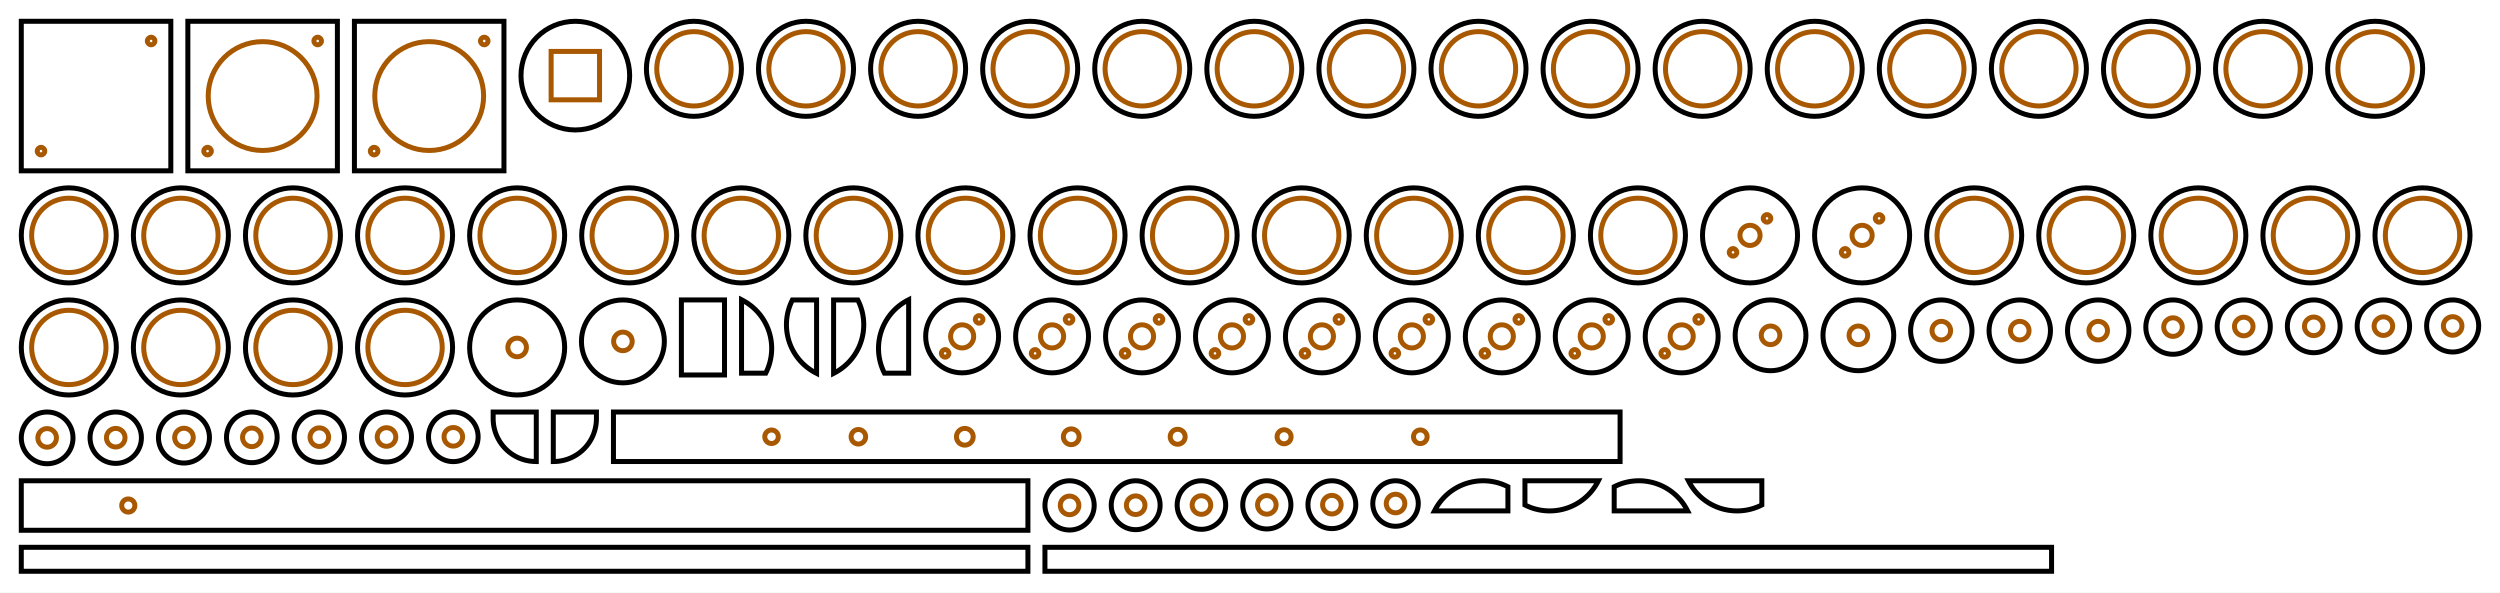
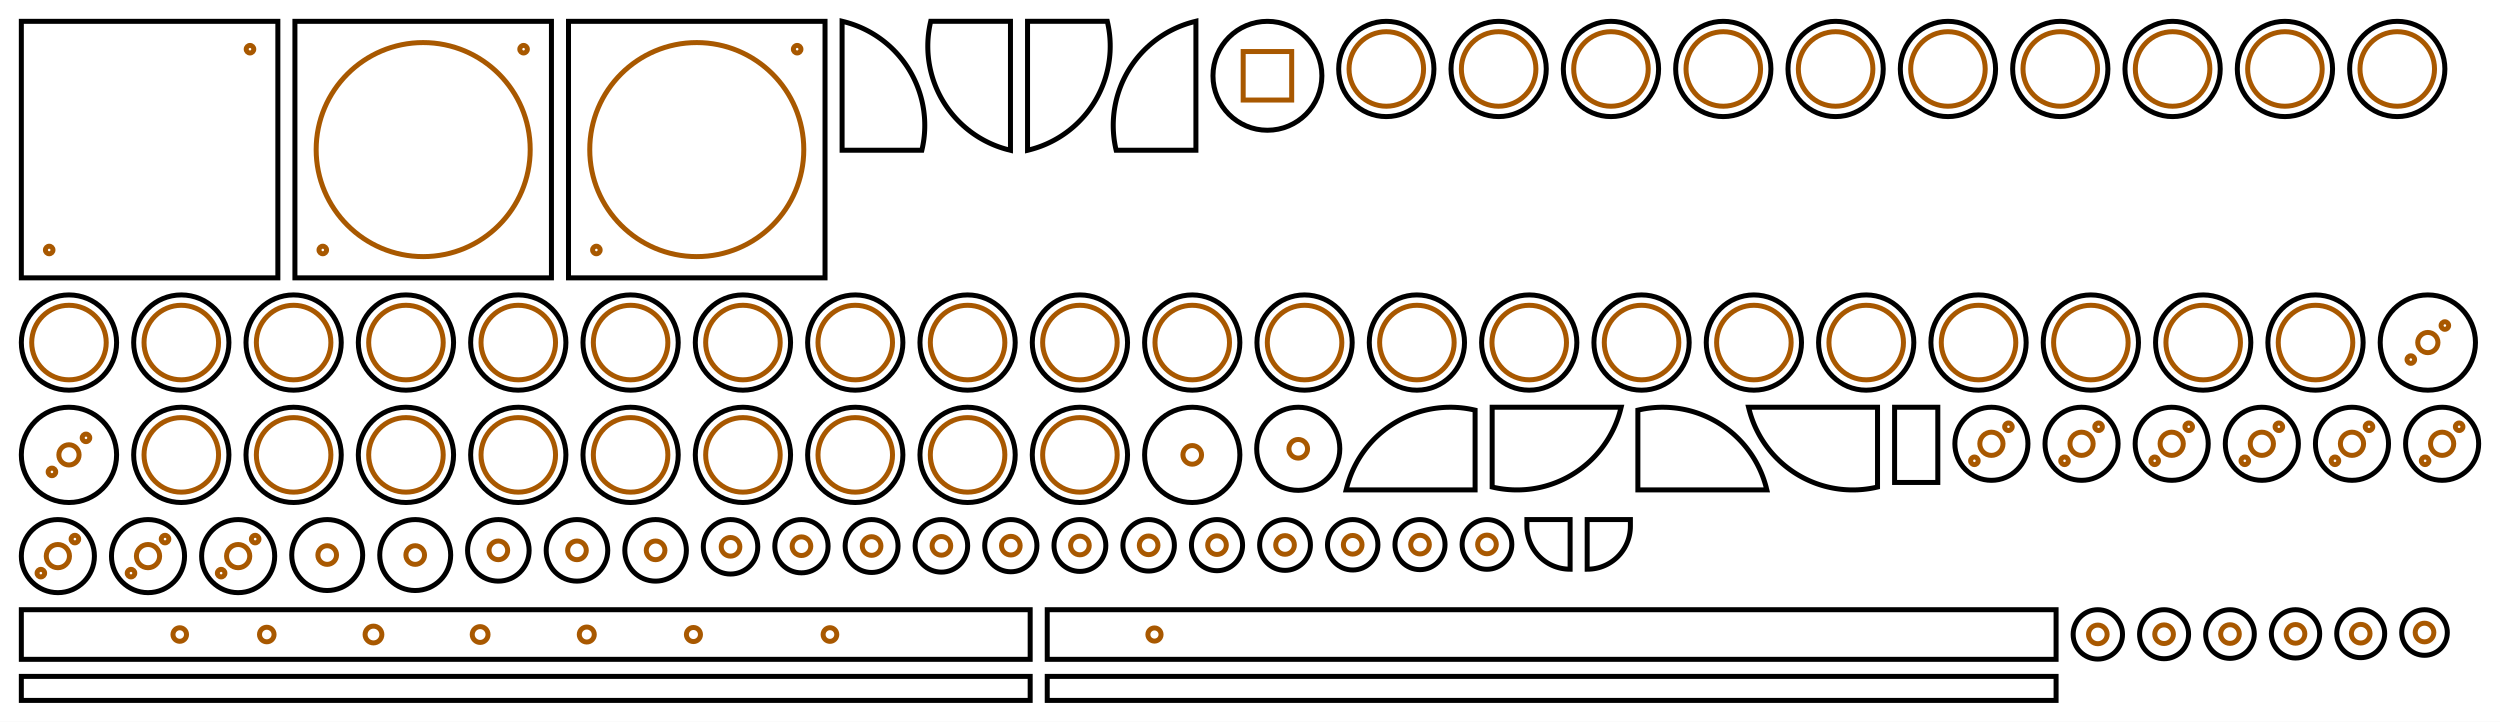
- <svg xmlns="http://www.w3.org/2000/svg" width="587.30mm" height="139.20mm" viewBox="0 0 587.30 139.20">
-   <rect x="0.0" y="0.0" width="587.3" height="139.2" fill="#ffffff" />
-   <g fill="none" stroke="#a85800" stroke-width="1.175">
-     <circle cx="35.499" cy="9.631" r="0.885" />
-     <circle cx="9.631" cy="35.499" r="0.885" />
-     <circle cx="61.695" cy="22.565" r="12.785" />
-     <circle cx="74.629" cy="9.631" r="0.885" />
-     <circle cx="48.761" cy="35.499" r="0.885" />
-     <circle cx="100.825" cy="22.565" r="12.785" />
-     <circle cx="113.759" cy="9.631" r="0.885" />
-     <circle cx="87.891" cy="35.499" r="0.885" />
-     <path d="M 140.840,12.080 L 140.840,23.450 L 129.470,23.450 L 129.470,12.080 Z" />
-     <circle cx="163.019" cy="16.165" r="8.735" />
-     <circle cx="189.349" cy="16.165" r="8.735" />
-     <circle cx="215.679" cy="16.165" r="8.735" />
-     <circle cx="242.009" cy="16.165" r="8.735" />
-     <circle cx="268.339" cy="16.165" r="8.735" />
-     <circle cx="294.669" cy="16.165" r="8.735" />
-     <circle cx="320.999" cy="16.165" r="8.735" />
-     <circle cx="347.329" cy="16.165" r="8.735" />
-     <circle cx="373.659" cy="16.165" r="8.735" />
-     <circle cx="399.989" cy="16.165" r="8.735" />
-     <circle cx="426.319" cy="16.165" r="8.735" />
-     <circle cx="452.649" cy="16.165" r="8.735" />
-     <circle cx="478.979" cy="16.165" r="8.735" />
-     <circle cx="505.309" cy="16.165" r="8.735" />
-     <circle cx="531.639" cy="16.165" r="8.735" />
-     <circle cx="557.969" cy="16.165" r="8.735" />
-     <circle cx="16.165" cy="55.295" r="8.735" />
-     <circle cx="42.495" cy="55.295" r="8.735" />
-     <circle cx="68.825" cy="55.295" r="8.735" />
-     <circle cx="95.155" cy="55.295" r="8.735" />
-     <circle cx="121.485" cy="55.295" r="8.735" />
-     <circle cx="147.815" cy="55.295" r="8.735" />
-     <circle cx="174.145" cy="55.295" r="8.735" />
-     <circle cx="200.475" cy="55.295" r="8.735" />
-     <circle cx="226.805" cy="55.295" r="8.735" />
-     <circle cx="253.135" cy="55.295" r="8.735" />
-     <circle cx="279.465" cy="55.295" r="8.735" />
-     <circle cx="305.795" cy="55.295" r="8.735" />
-     <circle cx="332.125" cy="55.295" r="8.735" />
-     <circle cx="358.455" cy="55.295" r="8.735" />
-     <circle cx="384.785" cy="55.295" r="8.735" />
-     <circle cx="411.115" cy="55.295" r="2.370" />
-     <circle cx="415.105" cy="51.305" r="0.885" />
-     <circle cx="407.125" cy="59.285" r="0.885" />
-     <circle cx="437.445" cy="55.295" r="2.370" />
-     <circle cx="441.435" cy="51.305" r="0.885" />
-     <circle cx="433.455" cy="59.285" r="0.885" />
-     <circle cx="463.775" cy="55.295" r="8.735" />
-     <circle cx="490.105" cy="55.295" r="8.735" />
-     <circle cx="516.435" cy="55.295" r="8.735" />
-     <circle cx="542.765" cy="55.295" r="8.735" />
-     <circle cx="569.095" cy="55.295" r="8.735" />
-     <circle cx="16.165" cy="81.625" r="8.735" />
-     <circle cx="42.495" cy="81.625" r="8.735" />
-     <circle cx="68.825" cy="81.625" r="8.735" />
-     <circle cx="95.155" cy="81.625" r="8.735" />
-     <circle cx="121.485" cy="81.625" r="2.185" />
-     <circle cx="146.332" cy="80.200" r="2.185" />
-     <circle cx="226.023" cy="79.025" r="2.720" />
-     <circle cx="230.012" cy="75.035" r="0.885" />
-     <circle cx="222.033" cy="83.015" r="0.885" />
-     <circle cx="247.153" cy="79.025" r="2.720" />
-     <circle cx="251.142" cy="75.035" r="0.885" />
-     <circle cx="243.163" cy="83.015" r="0.885" />
-     <circle cx="268.283" cy="79.025" r="2.720" />
-     <circle cx="272.272" cy="75.035" r="0.885" />
-     <circle cx="264.293" cy="83.015" r="0.885" />
-     <circle cx="289.413" cy="79.025" r="2.720" />
-     <circle cx="293.402" cy="75.035" r="0.885" />
-     <circle cx="285.423" cy="83.015" r="0.885" />
-     <circle cx="310.543" cy="79.025" r="2.720" />
-     <circle cx="314.532" cy="75.035" r="0.885" />
-     <circle cx="306.553" cy="83.015" r="0.885" />
-     <circle cx="331.673" cy="79.025" r="2.720" />
-     <circle cx="335.662" cy="75.035" r="0.885" />
-     <circle cx="327.683" cy="83.015" r="0.885" />
-     <circle cx="352.803" cy="79.025" r="2.720" />
-     <circle cx="356.792" cy="75.035" r="0.885" />
-     <circle cx="348.813" cy="83.015" r="0.885" />
-     <circle cx="373.933" cy="79.025" r="2.720" />
-     <circle cx="377.922" cy="75.035" r="0.885" />
-     <circle cx="369.943" cy="83.015" r="0.885" />
-     <circle cx="395.063" cy="79.025" r="2.720" />
-     <circle cx="399.052" cy="75.035" r="0.885" />
-     <circle cx="391.073" cy="83.015" r="0.885" />
-     <circle cx="415.936" cy="78.775" r="2.185" />
-     <circle cx="436.566" cy="78.775" r="2.185" />
-     <circle cx="456.051" cy="77.675" r="2.185" />
-     <circle cx="474.481" cy="77.675" r="2.185" />
-     <circle cx="492.911" cy="77.675" r="2.185" />
-     <circle cx="510.478" cy="76.844" r="2.185" />
-     <circle cx="527.101" cy="76.702" r="2.185" />
-     <circle cx="543.544" cy="76.660" r="2.185" />
-     <circle cx="559.903" cy="76.619" r="2.185" />
-     <circle cx="576.179" cy="76.577" r="2.185" />
-     <circle cx="11.076" cy="102.866" r="2.185" />
-     <circle cx="27.186" cy="102.825" r="2.185" />
-     <circle cx="43.214" cy="102.783" r="2.185" />
-     <circle cx="59.158" cy="102.742" r="2.185" />
-     <circle cx="75.019" cy="102.700" r="2.185" />
-     <circle cx="90.798" cy="102.659" r="2.185" />
-     <circle cx="106.493" cy="102.617" r="2.185" />
-     <circle cx="333.657" cy="102.605" r="1.601" />
-     <circle cx="301.657" cy="102.605" r="1.649" />
-     <circle cx="276.657" cy="102.605" r="1.757" />
-     <circle cx="251.657" cy="102.605" r="1.852" />
-     <circle cx="226.657" cy="102.605" r="1.967" />
-     <circle cx="201.647" cy="102.605" r="1.707" />
-     <circle cx="181.247" cy="102.605" r="1.587" />
-     <circle cx="30.135" cy="118.757" r="1.543" />
-     <circle cx="251.263" cy="118.728" r="2.185" />
-     <circle cx="266.792" cy="118.686" r="2.185" />
-     <circle cx="282.238" cy="118.645" r="2.185" />
-     <circle cx="297.602" cy="118.603" r="2.185" />
-     <circle cx="312.882" cy="118.562" r="2.185" />
-     <circle cx="327.839" cy="118.287" r="2.185" />
+ <svg xmlns="http://www.w3.org/2000/svg" width="586.01mm" height="169.18mm" viewBox="0 0 586.01 169.18">
+   <rect x="0.0" y="0.0" width="586.01" height="169.18" fill="#ffffff" />
+   <g fill="none" stroke="#a85800" stroke-width="1.172">
+     <circle cx="58.598" cy="11.532" r="0.885" />
+     <circle cx="11.532" cy="58.598" r="0.885" />
+     <circle cx="99.195" cy="35.065" r="25.085" />
+     <circle cx="122.728" cy="11.532" r="0.885" />
+     <circle cx="75.662" cy="58.598" r="0.885" />
+     <circle cx="163.325" cy="35.065" r="25.085" />
+     <circle cx="186.858" cy="11.532" r="0.885" />
+     <circle cx="139.792" cy="58.598" r="0.885" />
+     <path d="M 302.776,12.080 L 302.776,23.450 L 291.406,23.450 L 291.406,12.080 Z" />
+     <circle cx="324.955" cy="16.165" r="8.735" />
+     <circle cx="351.285" cy="16.165" r="8.735" />
+     <circle cx="377.615" cy="16.165" r="8.735" />
+     <circle cx="403.945" cy="16.165" r="8.735" />
+     <circle cx="430.275" cy="16.165" r="8.735" />
+     <circle cx="456.605" cy="16.165" r="8.735" />
+     <circle cx="482.935" cy="16.165" r="8.735" />
+     <circle cx="509.265" cy="16.165" r="8.735" />
+     <circle cx="535.595" cy="16.165" r="8.735" />
+     <circle cx="561.925" cy="16.165" r="8.735" />
+     <circle cx="16.165" cy="80.295" r="8.735" />
+     <circle cx="42.495" cy="80.295" r="8.735" />
+     <circle cx="68.825" cy="80.295" r="8.735" />
+     <circle cx="95.155" cy="80.295" r="8.735" />
+     <circle cx="121.485" cy="80.295" r="8.735" />
+     <circle cx="147.815" cy="80.295" r="8.735" />
+     <circle cx="174.145" cy="80.295" r="8.735" />
+     <circle cx="200.475" cy="80.295" r="8.735" />
+     <circle cx="226.805" cy="80.295" r="8.735" />
+     <circle cx="253.135" cy="80.295" r="8.735" />
+     <circle cx="279.465" cy="80.295" r="8.735" />
+     <circle cx="305.795" cy="80.295" r="8.735" />
+     <circle cx="332.125" cy="80.295" r="8.735" />
+     <circle cx="358.455" cy="80.295" r="8.735" />
+     <circle cx="384.785" cy="80.295" r="8.735" />
+     <circle cx="411.115" cy="80.295" r="8.735" />
+     <circle cx="437.445" cy="80.295" r="8.735" />
+     <circle cx="463.775" cy="80.295" r="8.735" />
+     <circle cx="490.105" cy="80.295" r="8.735" />
+     <circle cx="516.435" cy="80.295" r="8.735" />
+     <circle cx="542.765" cy="80.295" r="8.735" />
+     <circle cx="569.095" cy="80.295" r="2.370" />
+     <circle cx="573.085" cy="76.305" r="0.885" />
+     <circle cx="565.105" cy="84.285" r="0.885" />
+     <circle cx="16.165" cy="106.625" r="2.370" />
+     <circle cx="20.155" cy="102.635" r="0.885" />
+     <circle cx="12.175" cy="110.615" r="0.885" />
+     <circle cx="42.495" cy="106.625" r="8.735" />
+     <circle cx="68.825" cy="106.625" r="8.735" />
+     <circle cx="95.155" cy="106.625" r="8.735" />
+     <circle cx="121.485" cy="106.625" r="8.735" />
+     <circle cx="147.815" cy="106.625" r="8.735" />
+     <circle cx="174.145" cy="106.625" r="8.735" />
+     <circle cx="200.475" cy="106.625" r="8.735" />
+     <circle cx="226.805" cy="106.625" r="8.735" />
+     <circle cx="253.135" cy="106.625" r="8.735" />
+     <circle cx="279.465" cy="106.625" r="2.185" />
+     <circle cx="304.312" cy="105.200" r="2.185" />
+     <circle cx="466.794" cy="104.025" r="2.720" />
+     <circle cx="470.784" cy="100.035" r="0.885" />
+     <circle cx="462.804" cy="108.015" r="0.885" />
+     <circle cx="487.924" cy="104.025" r="2.720" />
+     <circle cx="491.914" cy="100.035" r="0.885" />
+     <circle cx="483.934" cy="108.015" r="0.885" />
+     <circle cx="509.054" cy="104.025" r="2.720" />
+     <circle cx="513.044" cy="100.035" r="0.885" />
+     <circle cx="505.064" cy="108.015" r="0.885" />
+     <circle cx="530.184" cy="104.025" r="2.720" />
+     <circle cx="534.174" cy="100.035" r="0.885" />
+     <circle cx="526.194" cy="108.015" r="0.885" />
+     <circle cx="551.314" cy="104.025" r="2.720" />
+     <circle cx="555.304" cy="100.035" r="0.885" />
+     <circle cx="547.324" cy="108.015" r="0.885" />
+     <circle cx="572.444" cy="104.025" r="2.720" />
+     <circle cx="576.434" cy="100.035" r="0.885" />
+     <circle cx="568.454" cy="108.015" r="0.885" />
+     <circle cx="13.565" cy="130.355" r="2.720" />
+     <circle cx="17.555" cy="126.365" r="0.885" />
+     <circle cx="9.575" cy="134.345" r="0.885" />
+     <circle cx="34.695" cy="130.355" r="2.720" />
+     <circle cx="38.685" cy="126.365" r="0.885" />
+     <circle cx="30.705" cy="134.345" r="0.885" />
+     <circle cx="55.825" cy="130.355" r="2.720" />
+     <circle cx="59.815" cy="126.365" r="0.885" />
+     <circle cx="51.835" cy="134.345" r="0.885" />
+     <circle cx="76.698" cy="130.105" r="2.185" />
+     <circle cx="97.328" cy="130.105" r="2.185" />
+     <circle cx="116.814" cy="129.005" r="2.185" />
+     <circle cx="135.244" cy="129.005" r="2.185" />
+     <circle cx="153.674" cy="129.005" r="2.185" />
+     <circle cx="171.240" cy="128.174" r="2.185" />
+     <circle cx="187.864" cy="128.032" r="2.185" />
+     <circle cx="204.306" cy="127.990" r="2.185" />
+     <circle cx="220.665" cy="127.949" r="2.185" />
+     <circle cx="236.942" cy="127.907" r="2.185" />
+     <circle cx="253.135" cy="127.866" r="2.185" />
+     <circle cx="269.245" cy="127.825" r="2.185" />
+     <circle cx="285.272" cy="127.783" r="2.185" />
+     <circle cx="301.217" cy="127.742" r="2.185" />
+     <circle cx="317.078" cy="127.700" r="2.185" />
+     <circle cx="332.856" cy="127.659" r="2.185" />
+     <circle cx="348.552" cy="127.617" r="2.185" />
+     <circle cx="194.545" cy="148.735" r="1.601" />
+     <circle cx="162.545" cy="148.735" r="1.649" />
+     <circle cx="137.545" cy="148.735" r="1.757" />
+     <circle cx="112.545" cy="148.735" r="1.852" />
+     <circle cx="87.545" cy="148.735" r="1.967" />
+     <circle cx="62.535" cy="148.735" r="1.707" />
+     <circle cx="42.135" cy="148.735" r="1.587" />
+     <circle cx="270.612" cy="148.735" r="1.543" />
+     <circle cx="491.740" cy="148.706" r="2.185" />
+     <circle cx="507.269" cy="148.664" r="2.185" />
+     <circle cx="522.715" cy="148.623" r="2.185" />
+     <circle cx="538.079" cy="148.581" r="2.185" />
+     <circle cx="553.359" cy="148.540" r="2.185" />
+     <circle cx="568.316" cy="148.265" r="2.185" />
  </g>
-   <g fill="none" stroke="#000000" stroke-width="1.175">
-     <path d="M 40.130,5.000 L 40.130,40.130 L 5.000,40.130 L 5.000,5.000 Z" />
-     <path d="M 79.260,5.000 L 79.260,40.130 L 44.130,40.130 L 44.130,5.000 Z" />
-     <path d="M 118.390,5.000 L 118.390,40.130 L 83.260,40.130 L 83.260,5.000 Z" />
-     <circle cx="135.155" cy="17.765" r="12.765" />
-     <circle cx="163.019" cy="16.165" r="11.165" />
-     <circle cx="189.349" cy="16.165" r="11.165" />
-     <circle cx="215.679" cy="16.165" r="11.165" />
-     <circle cx="242.009" cy="16.165" r="11.165" />
-     <circle cx="268.339" cy="16.165" r="11.165" />
-     <circle cx="294.669" cy="16.165" r="11.165" />
-     <circle cx="320.999" cy="16.165" r="11.165" />
-     <circle cx="347.329" cy="16.165" r="11.165" />
-     <circle cx="373.659" cy="16.165" r="11.165" />
-     <circle cx="399.989" cy="16.165" r="11.165" />
-     <circle cx="426.319" cy="16.165" r="11.165" />
-     <circle cx="452.649" cy="16.165" r="11.165" />
-     <circle cx="478.979" cy="16.165" r="11.165" />
-     <circle cx="505.309" cy="16.165" r="11.165" />
-     <circle cx="531.639" cy="16.165" r="11.165" />
-     <circle cx="557.969" cy="16.165" r="11.165" />
-     <circle cx="16.165" cy="55.295" r="11.165" />
-     <circle cx="42.495" cy="55.295" r="11.165" />
-     <circle cx="68.825" cy="55.295" r="11.165" />
-     <circle cx="95.155" cy="55.295" r="11.165" />
-     <circle cx="121.485" cy="55.295" r="11.165" />
-     <circle cx="147.815" cy="55.295" r="11.165" />
-     <circle cx="174.145" cy="55.295" r="11.165" />
-     <circle cx="200.475" cy="55.295" r="11.165" />
-     <circle cx="226.805" cy="55.295" r="11.165" />
-     <circle cx="253.135" cy="55.295" r="11.165" />
-     <circle cx="279.465" cy="55.295" r="11.165" />
-     <circle cx="305.795" cy="55.295" r="11.165" />
-     <circle cx="332.125" cy="55.295" r="11.165" />
-     <circle cx="358.455" cy="55.295" r="11.165" />
-     <circle cx="384.785" cy="55.295" r="11.165" />
-     <circle cx="411.115" cy="55.295" r="11.165" />
-     <circle cx="437.445" cy="55.295" r="11.165" />
-     <circle cx="463.775" cy="55.295" r="11.165" />
-     <circle cx="490.105" cy="55.295" r="11.165" />
-     <circle cx="516.435" cy="55.295" r="11.165" />
-     <circle cx="542.765" cy="55.295" r="11.165" />
-     <circle cx="569.095" cy="55.295" r="11.165" />
-     <circle cx="16.165" cy="81.625" r="11.165" />
-     <circle cx="42.495" cy="81.625" r="11.165" />
-     <circle cx="68.825" cy="81.625" r="11.165" />
-     <circle cx="95.155" cy="81.625" r="11.165" />
-     <circle cx="121.485" cy="81.625" r="11.165" />
-     <circle cx="146.332" cy="80.200" r="9.740" />
-     <path d="M 160.072,70.460 L 170.202,70.460 L 170.202,88.090 L 160.072,88.090 Z" />
-     <path d="M 174.202,87.664 L 174.202,70.418 L 174.592,70.622 L 174.884,70.785 L 175.171,70.956 L 175.454,71.134 L 175.732,71.319 L 176.005,71.511 L 176.274,71.711 L 176.536,71.917 L 176.793,72.131 L 177.045,72.351 L 177.291,72.577 L 177.530,72.810 L 177.764,73.049 L 177.991,73.294 L 178.212,73.545 L 178.426,73.802 L 178.633,74.064 L 178.833,74.331 L 179.027,74.604 L 179.213,74.882 L 179.391,75.164 L 179.563,75.451 L 179.726,75.742 L 179.882,76.038 L 180.031,76.337 L 180.171,76.641 L 180.303,76.947 L 180.428,77.258 L 180.544,77.571 L 180.651,77.887 L 180.751,78.206 L 180.842,78.528 L 180.925,78.852 L 180.999,79.177 L 181.065,79.505 L 181.122,79.834 L 181.170,80.165 L 181.210,80.497 L 181.241,80.830 L 181.263,81.163 L 181.277,81.497 L 181.282,81.831 L 181.278,82.165 L 181.265,82.499 L 181.244,82.833 L 181.214,83.165 L 181.175,83.497 L 181.127,83.828 L 181.071,84.158 L 181.006,84.485 L 180.933,84.811 L 180.851,85.136 L 180.761,85.457 L 180.662,85.777 L 180.555,86.093 L 180.440,86.407 L 180.317,86.717 L 180.185,87.025 L 180.046,87.328 L 179.881,87.664 Z" />
-     <path d="M 191.830,70.460 L 191.830,87.706 L 191.439,87.502 L 191.147,87.339 L 190.860,87.168 L 190.577,86.990 L 190.299,86.805 L 190.026,86.612 L 189.758,86.413 L 189.495,86.206 L 189.238,85.993 L 188.986,85.773 L 188.741,85.547 L 188.501,85.314 L 188.267,85.075 L 188.040,84.830 L 187.820,84.579 L 187.605,84.322 L 187.398,84.060 L 187.198,83.792 L 187.005,83.520 L 186.819,83.242 L 186.640,82.960 L 186.469,82.673 L 186.305,82.381 L 186.149,82.086 L 186.001,81.786 L 185.860,81.483 L 185.728,81.176 L 185.604,80.866 L 185.488,80.553 L 185.380,80.236 L 185.280,79.917 L 185.189,79.596 L 185.106,79.272 L 185.032,78.946 L 184.967,78.619 L 184.910,78.289 L 184.861,77.959 L 184.821,77.627 L 184.790,77.294 L 184.768,76.961 L 184.754,76.627 L 184.750,76.293 L 184.754,75.959 L 184.766,75.625 L 184.788,75.291 L 184.818,74.958 L 184.857,74.626 L 184.904,74.296 L 184.960,73.966 L 185.025,73.638 L 185.098,73.312 L 185.180,72.988 L 185.270,72.666 L 185.369,72.347 L 185.476,72.031 L 185.591,71.717 L 185.715,71.406 L 185.846,71.099 L 185.986,70.795 L 186.150,70.460 Z" />
-     <path d="M 201.509,70.460 L 201.674,70.795 L 201.813,71.099 L 201.945,71.406 L 202.068,71.717 L 202.183,72.031 L 202.290,72.347 L 202.389,72.666 L 202.479,72.988 L 202.561,73.312 L 202.634,73.638 L 202.699,73.966 L 202.755,74.296 L 202.803,74.626 L 202.842,74.958 L 202.872,75.291 L 202.893,75.625 L 202.906,75.959 L 202.910,76.293 L 202.905,76.627 L 202.891,76.961 L 202.869,77.294 L 202.838,77.627 L 202.798,77.959 L 202.750,78.289 L 202.693,78.619 L 202.627,78.946 L 202.553,79.272 L 202.470,79.596 L 202.379,79.917 L 202.279,80.236 L 202.172,80.553 L 202.055,80.866 L 201.931,81.176 L 201.799,81.483 L 201.659,81.786 L 201.510,82.086 L 201.354,82.381 L 201.191,82.673 L 201.019,82.960 L 200.841,83.242 L 200.655,83.520 L 200.461,83.792 L 200.261,84.060 L 200.054,84.322 L 199.840,84.579 L 199.619,84.830 L 199.392,85.075 L 199.158,85.314 L 198.919,85.547 L 198.673,85.773 L 198.421,85.993 L 198.164,86.206 L 197.901,86.413 L 197.633,86.612 L 197.360,86.805 L 197.082,86.990 L 196.799,87.168 L 196.512,87.339 L 196.220,87.502 L 195.830,87.706 L 195.830,70.460 Z" />
-     <path d="M 207.778,87.664 L 207.613,87.328 L 207.474,87.025 L 207.342,86.717 L 207.219,86.407 L 207.104,86.093 L 206.997,85.777 L 206.898,85.457 L 206.808,85.136 L 206.726,84.811 L 206.653,84.485 L 206.588,84.158 L 206.532,83.828 L 206.484,83.497 L 206.446,83.165 L 206.416,82.833 L 206.394,82.499 L 206.381,82.165 L 206.378,81.831 L 206.382,81.497 L 206.396,81.163 L 206.418,80.830 L 206.449,80.497 L 206.489,80.165 L 206.537,79.834 L 206.595,79.505 L 206.660,79.177 L 206.734,78.852 L 206.817,78.528 L 206.908,78.206 L 207.008,77.887 L 207.116,77.571 L 207.232,77.258 L 207.356,76.947 L 207.488,76.641 L 207.629,76.337 L 207.777,76.038 L 207.933,75.742 L 208.097,75.451 L 208.268,75.164 L 208.447,74.882 L 208.633,74.604 L 208.826,74.331 L 209.026,74.064 L 209.233,73.802 L 209.447,73.545 L 209.668,73.294 L 209.895,73.049 L 210.129,72.810 L 210.369,72.577 L 210.614,72.351 L 210.866,72.131 L 211.123,71.917 L 211.386,71.711 L 211.654,71.511 L 211.927,71.319 L 212.205,71.134 L 212.488,70.956 L 212.775,70.785 L 213.067,70.622 L 213.458,70.418 L 213.458,87.664 Z" />
-     <circle cx="226.023" cy="79.025" r="8.565" />
-     <circle cx="247.153" cy="79.025" r="8.565" />
-     <circle cx="268.283" cy="79.025" r="8.565" />
-     <circle cx="289.413" cy="79.025" r="8.565" />
-     <circle cx="310.543" cy="79.025" r="8.565" />
-     <circle cx="331.673" cy="79.025" r="8.565" />
-     <circle cx="352.803" cy="79.025" r="8.565" />
-     <circle cx="373.933" cy="79.025" r="8.565" />
-     <circle cx="395.063" cy="79.025" r="8.565" />
-     <circle cx="415.936" cy="78.775" r="8.315" />
-     <circle cx="436.566" cy="78.775" r="8.315" />
-     <circle cx="456.051" cy="77.675" r="7.215" />
-     <circle cx="474.481" cy="77.675" r="7.215" />
-     <circle cx="492.911" cy="77.675" r="7.215" />
-     <circle cx="510.478" cy="76.844" r="6.384" />
-     <circle cx="527.101" cy="76.702" r="6.242" />
-     <circle cx="543.544" cy="76.660" r="6.200" />
-     <circle cx="559.903" cy="76.619" r="6.159" />
-     <circle cx="576.179" cy="76.577" r="6.117" />
-     <circle cx="11.076" cy="102.866" r="6.076" />
-     <circle cx="27.186" cy="102.825" r="6.035" />
-     <circle cx="43.214" cy="102.783" r="5.993" />
-     <circle cx="59.158" cy="102.742" r="5.952" />
-     <circle cx="75.019" cy="102.700" r="5.910" />
-     <circle cx="90.798" cy="102.659" r="5.869" />
-     <circle cx="106.493" cy="102.617" r="5.827" />
-     <path d="M 115.852,96.790 L 115.852,98.356 L 115.866,98.882 L 115.907,99.407 L 115.976,99.930 L 116.072,100.448 L 116.195,100.960 L 116.345,101.465 L 116.521,101.962 L 116.722,102.449 L 116.949,102.924 L 117.201,103.388 L 117.476,103.837 L 117.774,104.271 L 118.095,104.689 L 118.437,105.090 L 118.800,105.472 L 119.182,105.835 L 119.583,106.177 L 120.001,106.498 L 120.435,106.796 L 120.885,107.072 L 121.348,107.323 L 121.823,107.550 L 122.310,107.752 L 122.807,107.927 L 123.312,108.077 L 123.824,108.200 L 124.343,108.296 L 124.865,108.365 L 125.390,108.406 L 125.982,108.422 L 125.982,96.790 Z" />
-     <path d="M 129.982,96.790 L 129.982,108.422 L 130.574,108.406 L 131.099,108.365 L 131.622,108.296 L 132.140,108.200 L 132.652,108.077 L 133.157,107.927 L 133.654,107.752 L 134.141,107.550 L 134.617,107.323 L 135.080,107.072 L 135.529,106.796 L 135.963,106.498 L 136.381,106.177 L 136.782,105.835 L 137.164,105.472 L 137.527,105.090 L 137.869,104.689 L 138.190,104.271 L 138.488,103.837 L 138.764,103.388 L 139.015,102.924 L 139.242,102.449 L 139.444,101.962 L 139.619,101.465 L 139.769,100.960 L 139.892,100.448 L 139.988,99.930 L 140.057,99.407 L 140.098,98.882 L 140.112,98.356 L 140.112,96.790 Z" />
-     <path d="M 144.112,96.790 L 380.589,96.790 L 380.589,108.420 L 144.112,108.420 Z" />
-     <path d="M 5.000,112.942 L 241.477,112.942 L 241.477,124.572 L 5.000,124.572 Z" />
-     <circle cx="251.263" cy="118.728" r="5.786" />
-     <circle cx="266.792" cy="118.686" r="5.744" />
-     <circle cx="282.238" cy="118.645" r="5.703" />
-     <circle cx="297.602" cy="118.603" r="5.661" />
-     <circle cx="312.882" cy="118.562" r="5.620" />
-     <circle cx="327.839" cy="118.287" r="5.345" />
-     <path d="M 354.238,120.022 L 336.992,120.022 L 337.196,119.632 L 337.359,119.340 L 337.530,119.052 L 337.708,118.769 L 337.893,118.491 L 338.086,118.218 L 338.285,117.950 L 338.492,117.687 L 338.705,117.430 L 338.925,117.179 L 339.151,116.933 L 339.384,116.693 L 339.623,116.460 L 339.868,116.233 L 340.119,116.012 L 340.376,115.798 L 340.638,115.591 L 340.906,115.390 L 341.178,115.197 L 341.456,115.011 L 341.738,114.832 L 342.025,114.661 L 342.317,114.497 L 342.612,114.341 L 342.912,114.193 L 343.215,114.053 L 343.522,113.920 L 343.832,113.796 L 344.145,113.680 L 344.462,113.572 L 344.781,113.473 L 345.102,113.382 L 345.426,113.299 L 345.752,113.225 L 346.079,113.159 L 346.409,113.102 L 346.739,113.053 L 347.071,113.014 L 347.404,112.983 L 347.737,112.960 L 348.071,112.947 L 348.405,112.942 L 348.739,112.946 L 349.073,112.959 L 349.407,112.980 L 349.740,113.010 L 350.072,113.049 L 350.402,113.096 L 350.732,113.153 L 351.060,113.217 L 351.386,113.291 L 351.710,113.372 L 352.032,113.463 L 352.351,113.561 L 352.667,113.668 L 352.981,113.783 L 353.292,113.907 L 353.599,114.038 L 353.903,114.178 L 354.238,114.343 Z" />
-     <path d="M 358.238,112.942 L 375.484,112.942 L 375.280,113.332 L 375.117,113.624 L 374.946,113.912 L 374.768,114.194 L 374.583,114.473 L 374.391,114.746 L 374.191,115.014 L 373.984,115.277 L 373.771,115.534 L 373.551,115.785 L 373.325,116.031 L 373.092,116.271 L 372.853,116.504 L 372.608,116.731 L 372.357,116.952 L 372.100,117.166 L 371.838,117.373 L 371.570,117.574 L 371.298,117.767 L 371.020,117.953 L 370.738,118.132 L 370.451,118.303 L 370.159,118.467 L 369.864,118.623 L 369.564,118.771 L 369.261,118.911 L 368.954,119.044 L 368.644,119.168 L 368.331,119.284 L 368.014,119.392 L 367.695,119.491 L 367.374,119.582 L 367.050,119.665 L 366.724,119.739 L 366.397,119.805 L 366.067,119.862 L 365.737,119.910 L 365.405,119.950 L 365.072,119.981 L 364.739,120.004 L 364.405,120.017 L 364.071,120.022 L 363.737,120.018 L 363.403,120.005 L 363.069,119.984 L 362.736,119.954 L 362.404,119.915 L 362.074,119.868 L 361.744,119.811 L 361.416,119.747 L 361.090,119.673 L 360.766,119.592 L 360.445,119.501 L 360.125,119.403 L 359.809,119.296 L 359.495,119.180 L 359.184,119.057 L 358.877,118.926 L 358.574,118.786 L 358.238,118.621 Z" />
-     <path d="M 379.206,114.343 L 379.541,114.178 L 379.845,114.038 L 380.152,113.907 L 380.463,113.783 L 380.776,113.668 L 381.093,113.561 L 381.412,113.463 L 381.734,113.372 L 382.058,113.291 L 382.384,113.217 L 382.712,113.153 L 383.041,113.096 L 383.372,113.049 L 383.704,113.010 L 384.037,112.980 L 384.370,112.959 L 384.704,112.946 L 385.038,112.942 L 385.373,112.947 L 385.706,112.960 L 386.040,112.983 L 386.373,113.014 L 386.704,113.053 L 387.035,113.102 L 387.364,113.159 L 387.692,113.225 L 388.018,113.299 L 388.342,113.382 L 388.663,113.473 L 388.982,113.572 L 389.298,113.680 L 389.612,113.796 L 389.922,113.920 L 390.229,114.053 L 390.532,114.193 L 390.832,114.341 L 391.127,114.497 L 391.419,114.661 L 391.705,114.832 L 391.988,115.011 L 392.265,115.197 L 392.538,115.390 L 392.806,115.591 L 393.068,115.798 L 393.324,116.012 L 393.575,116.233 L 393.820,116.460 L 394.059,116.693 L 394.292,116.933 L 394.519,117.179 L 394.739,117.430 L 394.952,117.687 L 395.159,117.950 L 395.358,118.218 L 395.551,118.491 L 395.736,118.769 L 395.914,119.052 L 396.084,119.340 L 396.247,119.632 L 396.452,120.022 L 379.206,120.022 Z" />
-     <path d="M 413.891,118.621 L 413.556,118.786 L 413.252,118.926 L 412.945,119.057 L 412.634,119.180 L 412.321,119.296 L 412.004,119.403 L 411.685,119.501 L 411.363,119.592 L 411.039,119.673 L 410.713,119.747 L 410.385,119.811 L 410.056,119.868 L 409.725,119.915 L 409.393,119.954 L 409.060,119.984 L 408.727,120.005 L 408.393,120.018 L 408.059,120.022 L 407.724,120.017 L 407.391,120.004 L 407.057,119.981 L 406.724,119.950 L 406.393,119.910 L 406.062,119.862 L 405.733,119.805 L 405.405,119.739 L 405.079,119.665 L 404.755,119.582 L 404.434,119.491 L 404.115,119.392 L 403.799,119.284 L 403.485,119.168 L 403.175,119.044 L 402.868,118.911 L 402.565,118.771 L 402.265,118.623 L 401.970,118.467 L 401.678,118.303 L 401.391,118.132 L 401.109,117.953 L 400.831,117.767 L 400.559,117.574 L 400.291,117.373 L 400.029,117.166 L 399.773,116.952 L 399.522,116.731 L 399.277,116.504 L 399.038,116.271 L 398.805,116.031 L 398.578,115.785 L 398.358,115.534 L 398.145,115.277 L 397.938,115.014 L 397.739,114.746 L 397.546,114.473 L 397.361,114.194 L 397.183,113.912 L 397.013,113.624 L 396.850,113.332 L 396.645,112.942 L 413.891,112.942 Z" />
-     <path d="M 5.000,128.572 L 241.477,128.572 L 241.477,134.202 L 5.000,134.202 Z" />
-     <path d="M 245.477,128.572 L 481.954,128.572 L 481.954,134.202 L 245.477,134.202 Z" />
+   <g fill="none" stroke="#000000" stroke-width="1.172">
+     <path d="M 65.130,5.000 L 65.130,65.130 L 5.000,65.130 L 5.000,5.000 Z" />
+     <path d="M 129.260,5.000 L 129.260,65.130 L 69.130,65.130 L 69.130,5.000 Z" />
+     <path d="M 193.390,5.000 L 193.390,65.130 L 133.260,65.130 L 133.260,5.000 Z" />
+     <path d="M 197.390,35.210 L 197.390,4.982 L 198.107,5.161 L 198.739,5.337 L 199.366,5.529 L 199.988,5.738 L 200.605,5.963 L 201.215,6.204 L 201.819,6.461 L 202.416,6.733 L 203.005,7.022 L 203.587,7.325 L 204.161,7.644 L 204.726,7.977 L 205.282,8.325 L 205.829,8.688 L 206.366,9.065 L 206.893,9.455 L 207.410,9.860 L 207.916,10.278 L 208.411,10.709 L 208.894,11.152 L 209.366,11.608 L 209.825,12.077 L 210.272,12.557 L 210.707,13.049 L 211.128,13.552 L 211.536,14.066 L 211.931,14.590 L 212.311,15.125 L 212.678,15.669 L 213.030,16.223 L 213.367,16.785 L 213.690,17.357 L 213.998,17.936 L 214.290,18.524 L 214.567,19.119 L 214.828,19.721 L 215.073,20.329 L 215.303,20.944 L 215.516,21.565 L 215.712,22.191 L 215.893,22.822 L 216.057,23.457 L 216.204,24.097 L 216.334,24.740 L 216.447,25.386 L 216.544,26.035 L 216.623,26.686 L 216.686,27.340 L 216.731,27.994 L 216.759,28.650 L 216.770,29.306 L 216.764,29.962 L 216.740,30.618 L 216.700,31.273 L 216.642,31.926 L 216.567,32.578 L 216.475,33.228 L 216.366,33.875 L 216.241,34.519 L 216.087,35.210 Z" />
+     <path d="M 236.858,5.000 L 236.858,35.228 L 236.142,35.049 L 235.509,34.873 L 234.882,34.681 L 234.260,34.472 L 233.644,34.247 L 233.033,34.006 L 232.429,33.749 L 231.833,33.476 L 231.243,33.188 L 230.661,32.885 L 230.088,32.566 L 229.522,32.233 L 228.966,31.885 L 228.419,31.522 L 227.882,31.145 L 227.355,30.754 L 226.838,30.350 L 226.332,29.932 L 225.837,29.501 L 225.354,29.058 L 224.882,28.601 L 224.423,28.133 L 223.976,27.653 L 223.541,27.161 L 223.120,26.658 L 222.712,26.144 L 222.317,25.620 L 221.937,25.085 L 221.570,24.541 L 221.218,23.987 L 220.881,23.424 L 220.558,22.853 L 220.250,22.273 L 219.958,21.686 L 219.681,21.091 L 219.420,20.489 L 219.175,19.880 L 218.946,19.266 L 218.732,18.645 L 218.536,18.019 L 218.355,17.388 L 218.192,16.753 L 218.044,16.113 L 217.914,15.470 L 217.801,14.824 L 217.704,14.175 L 217.625,13.523 L 217.562,12.870 L 217.517,12.215 L 217.489,11.560 L 217.478,10.904 L 217.485,10.248 L 217.508,9.592 L 217.549,8.937 L 217.606,8.283 L 217.681,7.631 L 217.773,6.982 L 217.882,6.335 L 218.008,5.691 L 218.161,5.000 Z" />
+     <path d="M 259.555,5.000 L 259.709,5.691 L 259.834,6.335 L 259.943,6.982 L 260.035,7.631 L 260.110,8.283 L 260.168,8.937 L 260.208,9.592 L 260.232,10.248 L 260.238,10.904 L 260.227,11.560 L 260.199,12.215 L 260.154,12.870 L 260.091,13.523 L 260.012,14.175 L 259.915,14.824 L 259.802,15.470 L 259.672,16.113 L 259.525,16.753 L 259.361,17.388 L 259.181,18.019 L 258.984,18.645 L 258.771,19.266 L 258.541,19.880 L 258.296,20.489 L 258.035,21.091 L 257.758,21.686 L 257.466,22.273 L 257.158,22.853 L 256.836,23.424 L 256.498,23.987 L 256.146,24.541 L 255.779,25.085 L 255.399,25.620 L 255.004,26.144 L 254.596,26.658 L 254.175,27.161 L 253.741,27.653 L 253.293,28.133 L 252.834,28.601 L 252.362,29.058 L 251.879,29.501 L 251.384,29.932 L 250.878,30.350 L 250.361,30.754 L 249.834,31.145 L 249.297,31.522 L 248.750,31.885 L 248.194,32.233 L 247.629,32.566 L 247.055,32.885 L 246.473,33.188 L 245.884,33.476 L 245.287,33.749 L 244.683,34.006 L 244.073,34.247 L 243.456,34.472 L 242.834,34.681 L 242.207,34.873 L 241.575,35.049 L 240.858,35.228 L 240.858,5.000 Z" />
+     <path d="M 261.629,35.210 L 261.476,34.519 L 261.350,33.875 L 261.241,33.228 L 261.149,32.578 L 261.074,31.926 L 261.017,31.273 L 260.976,30.618 L 260.953,29.962 L 260.946,29.306 L 260.957,28.650 L 260.985,27.994 L 261.031,27.340 L 261.093,26.686 L 261.172,26.035 L 261.269,25.386 L 261.382,24.740 L 261.513,24.097 L 261.660,23.457 L 261.823,22.822 L 262.004,22.191 L 262.201,21.565 L 262.414,20.944 L 262.643,20.329 L 262.888,19.721 L 263.149,19.119 L 263.426,18.524 L 263.719,17.936 L 264.026,17.357 L 264.349,16.785 L 264.686,16.223 L 265.038,15.669 L 265.405,15.125 L 265.785,14.590 L 266.180,14.066 L 266.588,13.552 L 267.009,13.049 L 267.444,12.557 L 267.891,12.077 L 268.350,11.608 L 268.822,11.152 L 269.306,10.709 L 269.800,10.278 L 270.306,9.860 L 270.823,9.455 L 271.350,9.065 L 271.887,8.688 L 272.434,8.325 L 272.991,7.977 L 273.556,7.644 L 274.129,7.325 L 274.711,7.022 L 275.301,6.733 L 275.898,6.461 L 276.501,6.204 L 277.112,5.963 L 277.728,5.738 L 278.350,5.529 L 278.978,5.337 L 279.610,5.161 L 280.326,4.982 L 280.326,35.210 Z" />
+     <circle cx="297.091" cy="17.765" r="12.765" />
+     <circle cx="324.955" cy="16.165" r="11.165" />
+     <circle cx="351.285" cy="16.165" r="11.165" />
+     <circle cx="377.615" cy="16.165" r="11.165" />
+     <circle cx="403.945" cy="16.165" r="11.165" />
+     <circle cx="430.275" cy="16.165" r="11.165" />
+     <circle cx="456.605" cy="16.165" r="11.165" />
+     <circle cx="482.935" cy="16.165" r="11.165" />
+     <circle cx="509.265" cy="16.165" r="11.165" />
+     <circle cx="535.595" cy="16.165" r="11.165" />
+     <circle cx="561.925" cy="16.165" r="11.165" />
+     <circle cx="16.165" cy="80.295" r="11.165" />
+     <circle cx="42.495" cy="80.295" r="11.165" />
+     <circle cx="68.825" cy="80.295" r="11.165" />
+     <circle cx="95.155" cy="80.295" r="11.165" />
+     <circle cx="121.485" cy="80.295" r="11.165" />
+     <circle cx="147.815" cy="80.295" r="11.165" />
+     <circle cx="174.145" cy="80.295" r="11.165" />
+     <circle cx="200.475" cy="80.295" r="11.165" />
+     <circle cx="226.805" cy="80.295" r="11.165" />
+     <circle cx="253.135" cy="80.295" r="11.165" />
+     <circle cx="279.465" cy="80.295" r="11.165" />
+     <circle cx="305.795" cy="80.295" r="11.165" />
+     <circle cx="332.125" cy="80.295" r="11.165" />
+     <circle cx="358.455" cy="80.295" r="11.165" />
+     <circle cx="384.785" cy="80.295" r="11.165" />
+     <circle cx="411.115" cy="80.295" r="11.165" />
+     <circle cx="437.445" cy="80.295" r="11.165" />
+     <circle cx="463.775" cy="80.295" r="11.165" />
+     <circle cx="490.105" cy="80.295" r="11.165" />
+     <circle cx="516.435" cy="80.295" r="11.165" />
+     <circle cx="542.765" cy="80.295" r="11.165" />
+     <circle cx="569.095" cy="80.295" r="11.165" />
+     <circle cx="16.165" cy="106.625" r="11.165" />
+     <circle cx="42.495" cy="106.625" r="11.165" />
+     <circle cx="68.825" cy="106.625" r="11.165" />
+     <circle cx="95.155" cy="106.625" r="11.165" />
+     <circle cx="121.485" cy="106.625" r="11.165" />
+     <circle cx="147.815" cy="106.625" r="11.165" />
+     <circle cx="174.145" cy="106.625" r="11.165" />
+     <circle cx="200.475" cy="106.625" r="11.165" />
+     <circle cx="226.805" cy="106.625" r="11.165" />
+     <circle cx="253.135" cy="106.625" r="11.165" />
+     <circle cx="279.465" cy="106.625" r="11.165" />
+     <circle cx="304.312" cy="105.200" r="9.740" />
+     <path d="M 345.769,114.840 L 315.541,114.840 L 315.721,114.123 L 315.896,113.491 L 316.089,112.864 L 316.298,112.242 L 316.522,111.625 L 316.763,111.015 L 317.020,110.411 L 317.293,109.814 L 317.581,109.225 L 317.885,108.643 L 318.203,108.069 L 318.537,107.504 L 318.885,106.948 L 319.247,106.401 L 319.624,105.864 L 320.015,105.337 L 320.419,104.820 L 320.837,104.314 L 321.268,103.819 L 321.712,103.336 L 322.168,102.864 L 322.636,102.405 L 323.117,101.957 L 323.609,101.523 L 324.112,101.102 L 324.625,100.694 L 325.150,100.299 L 325.684,99.919 L 326.229,99.552 L 326.782,99.200 L 327.345,98.862 L 327.916,98.540 L 328.496,98.232 L 329.084,97.940 L 329.678,97.663 L 330.280,97.402 L 330.889,97.157 L 331.504,96.927 L 332.124,96.714 L 332.750,96.517 L 333.381,96.337 L 334.017,96.173 L 334.656,96.026 L 335.299,95.896 L 335.946,95.782 L 336.595,95.686 L 337.246,95.607 L 337.899,95.544 L 338.554,95.499 L 339.209,95.471 L 339.866,95.460 L 340.522,95.466 L 341.177,95.490 L 341.832,95.530 L 342.486,95.588 L 343.138,95.663 L 343.788,95.755 L 344.435,95.864 L 345.079,95.989 L 345.769,96.143 Z" />
+     <path d="M 349.769,95.460 L 379.997,95.460 L 379.818,96.177 L 379.642,96.809 L 379.450,97.436 L 379.241,98.058 L 379.016,98.675 L 378.775,99.285 L 378.518,99.889 L 378.246,100.486 L 377.958,101.075 L 377.654,101.657 L 377.336,102.231 L 377.002,102.796 L 376.654,103.352 L 376.291,103.899 L 375.914,104.436 L 375.524,104.963 L 375.119,105.480 L 374.701,105.986 L 374.271,106.481 L 373.827,106.964 L 373.371,107.436 L 372.902,107.895 L 372.422,108.342 L 371.930,108.777 L 371.427,109.198 L 370.913,109.606 L 370.389,110.001 L 369.854,110.381 L 369.310,110.748 L 368.756,111.100 L 368.194,111.437 L 367.622,111.760 L 367.043,112.068 L 366.455,112.360 L 365.860,112.637 L 365.258,112.898 L 364.650,113.143 L 364.035,113.373 L 363.414,113.586 L 362.788,113.782 L 362.157,113.963 L 361.522,114.127 L 360.882,114.274 L 360.239,114.404 L 359.593,114.517 L 358.944,114.614 L 358.293,114.693 L 357.639,114.756 L 356.985,114.801 L 356.329,114.829 L 355.673,114.840 L 355.017,114.834 L 354.361,114.810 L 353.706,114.770 L 353.053,114.712 L 352.401,114.637 L 351.751,114.545 L 351.104,114.436 L 350.460,114.311 L 349.769,114.157 Z" />
+     <path d="M 383.924,96.143 L 384.615,95.989 L 385.259,95.864 L 385.906,95.755 L 386.556,95.663 L 387.208,95.588 L 387.861,95.530 L 388.516,95.490 L 389.172,95.466 L 389.828,95.460 L 390.484,95.471 L 391.140,95.499 L 391.794,95.544 L 392.448,95.607 L 393.099,95.686 L 393.748,95.782 L 394.394,95.896 L 395.037,96.026 L 395.677,96.173 L 396.312,96.337 L 396.943,96.517 L 397.569,96.714 L 398.190,96.927 L 398.805,97.157 L 399.413,97.402 L 400.015,97.663 L 400.610,97.940 L 401.198,98.232 L 401.777,98.540 L 402.349,98.862 L 402.911,99.200 L 403.465,99.552 L 404.009,99.919 L 404.544,100.299 L 405.068,100.694 L 405.582,101.102 L 406.085,101.523 L 406.577,101.957 L 407.057,102.405 L 407.526,102.864 L 407.982,103.336 L 408.426,103.819 L 408.857,104.314 L 409.274,104.820 L 409.679,105.337 L 410.069,105.864 L 410.446,106.401 L 410.809,106.948 L 411.157,107.504 L 411.491,108.069 L 411.809,108.643 L 412.113,109.225 L 412.401,109.814 L 412.673,110.411 L 412.930,111.015 L 413.171,111.625 L 413.396,112.242 L 413.605,112.864 L 413.797,113.491 L 413.973,114.123 L 414.152,114.840 L 383.924,114.840 Z" />
+     <path d="M 440.099,114.157 L 439.408,114.311 L 438.764,114.436 L 438.117,114.545 L 437.467,114.637 L 436.816,114.712 L 436.162,114.770 L 435.507,114.810 L 434.851,114.834 L 434.195,114.840 L 433.539,114.829 L 432.883,114.801 L 432.229,114.756 L 431.576,114.693 L 430.924,114.614 L 430.275,114.517 L 429.629,114.404 L 428.986,114.274 L 428.346,114.127 L 427.711,113.963 L 427.080,113.782 L 426.454,113.586 L 425.833,113.373 L 425.218,113.143 L 424.610,112.898 L 424.008,112.637 L 423.413,112.360 L 422.825,112.068 L 422.246,111.760 L 421.674,111.437 L 421.112,111.100 L 420.558,110.748 L 420.014,110.381 L 419.479,110.001 L 418.955,109.606 L 418.441,109.198 L 417.938,108.777 L 417.446,108.342 L 416.966,107.895 L 416.498,107.436 L 416.041,106.964 L 415.598,106.481 L 415.167,105.986 L 414.749,105.480 L 414.344,104.963 L 413.954,104.436 L 413.577,103.899 L 413.214,103.352 L 412.866,102.796 L 412.533,102.231 L 412.214,101.657 L 411.911,101.075 L 411.622,100.486 L 411.350,99.889 L 411.093,99.285 L 410.852,98.675 L 410.627,98.058 L 410.418,97.436 L 410.226,96.809 L 410.050,96.177 L 409.871,95.460 L 440.099,95.460 Z" />
+     <path d="M 444.099,95.460 L 454.229,95.460 L 454.229,113.090 L 444.099,113.090 Z" />
+     <circle cx="466.794" cy="104.025" r="8.565" />
+     <circle cx="487.924" cy="104.025" r="8.565" />
+     <circle cx="509.054" cy="104.025" r="8.565" />
+     <circle cx="530.184" cy="104.025" r="8.565" />
+     <circle cx="551.314" cy="104.025" r="8.565" />
+     <circle cx="572.444" cy="104.025" r="8.565" />
+     <circle cx="13.565" cy="130.355" r="8.565" />
+     <circle cx="34.695" cy="130.355" r="8.565" />
+     <circle cx="55.825" cy="130.355" r="8.565" />
+     <circle cx="76.698" cy="130.105" r="8.315" />
+     <circle cx="97.328" cy="130.105" r="8.315" />
+     <circle cx="116.814" cy="129.005" r="7.215" />
+     <circle cx="135.244" cy="129.005" r="7.215" />
+     <circle cx="153.674" cy="129.005" r="7.215" />
+     <circle cx="171.240" cy="128.174" r="6.384" />
+     <circle cx="187.864" cy="128.032" r="6.242" />
+     <circle cx="204.306" cy="127.990" r="6.200" />
+     <circle cx="220.665" cy="127.949" r="6.159" />
+     <circle cx="236.942" cy="127.907" r="6.117" />
+     <circle cx="253.135" cy="127.866" r="6.076" />
+     <circle cx="269.245" cy="127.825" r="6.035" />
+     <circle cx="285.272" cy="127.783" r="5.993" />
+     <circle cx="301.217" cy="127.742" r="5.952" />
+     <circle cx="317.078" cy="127.700" r="5.910" />
+     <circle cx="332.856" cy="127.659" r="5.869" />
+     <circle cx="348.552" cy="127.617" r="5.827" />
+     <path d="M 357.911,121.790 L 357.911,123.356 L 357.925,123.882 L 357.966,124.407 L 358.035,124.930 L 358.131,125.448 L 358.254,125.960 L 358.404,126.465 L 358.579,126.962 L 358.781,127.449 L 359.008,127.924 L 359.259,128.388 L 359.535,128.837 L 359.833,129.271 L 360.154,129.689 L 360.496,130.090 L 360.859,130.472 L 361.241,130.835 L 361.642,131.177 L 362.060,131.498 L 362.494,131.796 L 362.943,132.072 L 363.407,132.323 L 363.882,132.550 L 364.369,132.752 L 364.866,132.927 L 365.371,133.077 L 365.883,133.200 L 366.401,133.296 L 366.924,133.365 L 367.449,133.406 L 368.041,133.422 L 368.041,121.790 Z" />
+     <path d="M 372.041,121.790 L 372.041,133.422 L 372.633,133.406 L 373.158,133.365 L 373.680,133.296 L 374.199,133.200 L 374.711,133.077 L 375.216,132.927 L 375.713,132.752 L 376.200,132.550 L 376.675,132.323 L 377.138,132.072 L 377.588,131.796 L 378.022,131.498 L 378.440,131.177 L 378.841,130.835 L 379.223,130.472 L 379.586,130.090 L 379.928,129.689 L 380.249,129.271 L 380.547,128.837 L 380.823,128.388 L 381.074,127.924 L 381.301,127.449 L 381.502,126.962 L 381.678,126.465 L 381.828,125.960 L 381.951,125.448 L 382.047,124.930 L 382.116,124.407 L 382.157,123.882 L 382.171,123.356 L 382.171,121.790 Z" />
+     <path d="M 5.000,142.920 L 241.477,142.920 L 241.477,154.550 L 5.000,154.550 Z" />
+     <path d="M 245.477,142.920 L 481.954,142.920 L 481.954,154.550 L 245.477,154.550 Z" />
+     <circle cx="491.740" cy="148.706" r="5.786" />
+     <circle cx="507.269" cy="148.664" r="5.744" />
+     <circle cx="522.715" cy="148.623" r="5.703" />
+     <circle cx="538.079" cy="148.581" r="5.661" />
+     <circle cx="553.359" cy="148.540" r="5.620" />
+     <circle cx="568.316" cy="148.265" r="5.345" />
+     <path d="M 5.000,158.550 L 241.477,158.550 L 241.477,164.180 L 5.000,164.180 Z" />
+     <path d="M 245.477,158.550 L 481.954,158.550 L 481.954,164.180 L 245.477,164.180 Z" />
  </g>
</svg>
